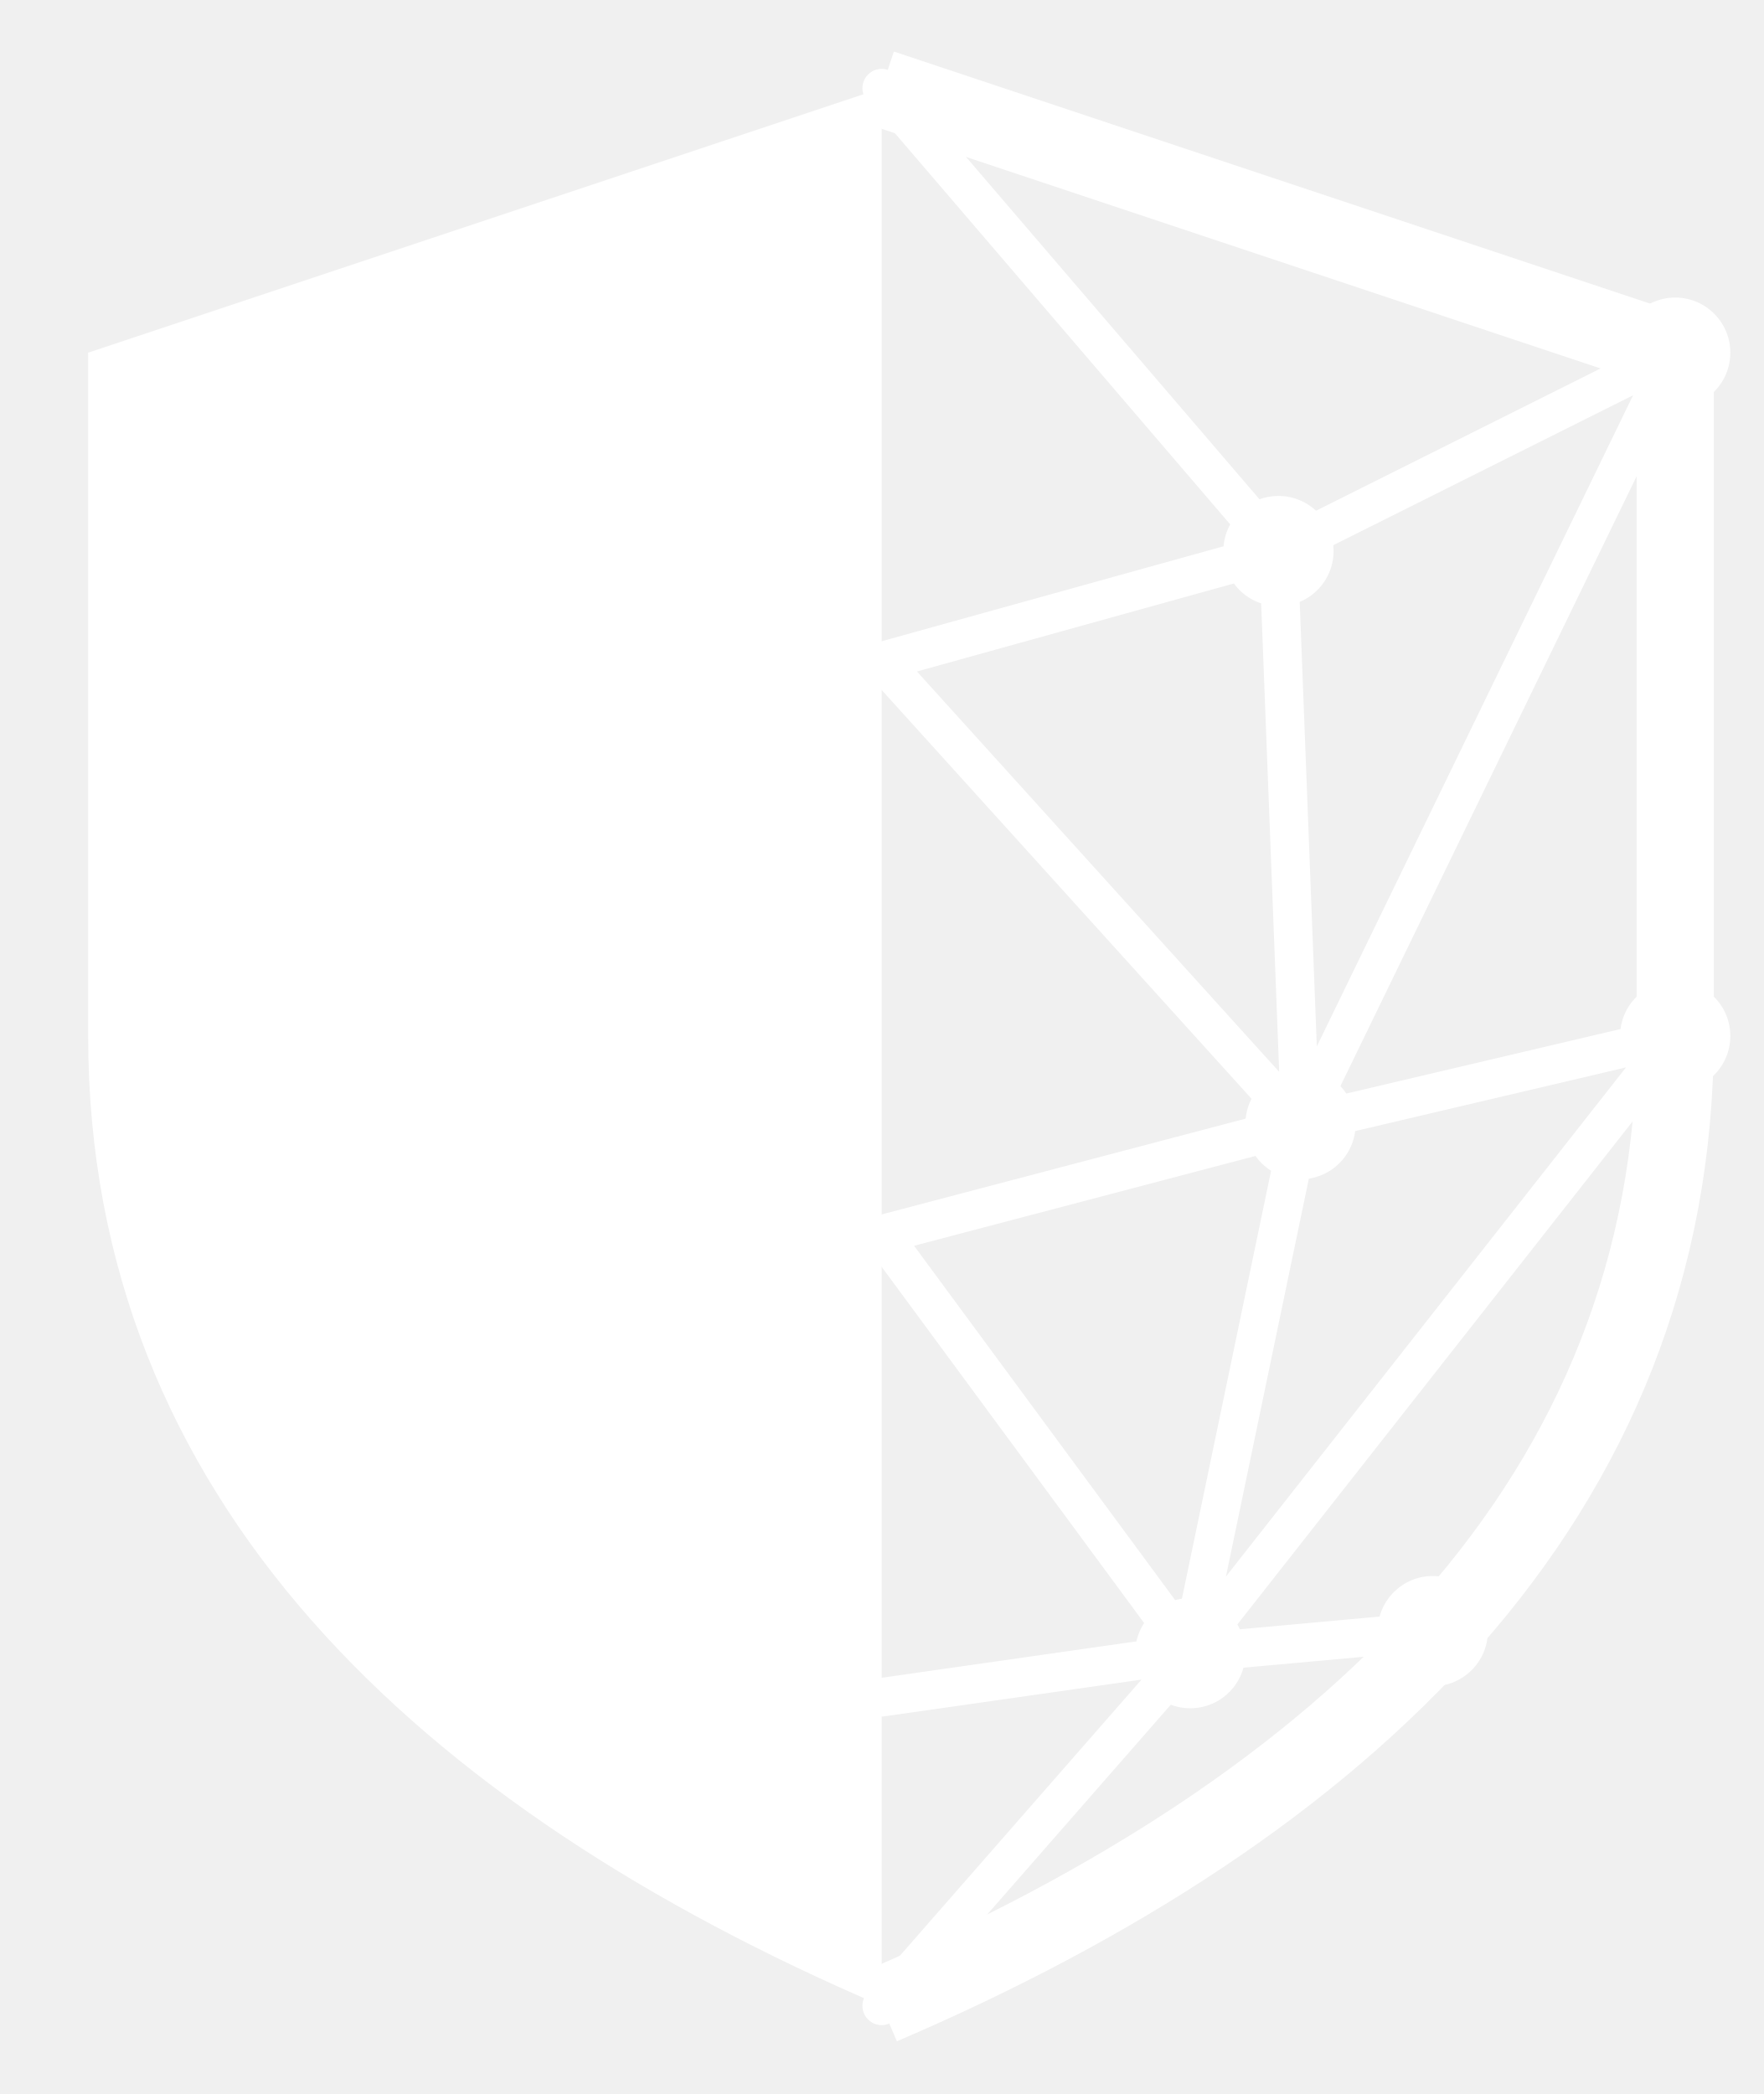
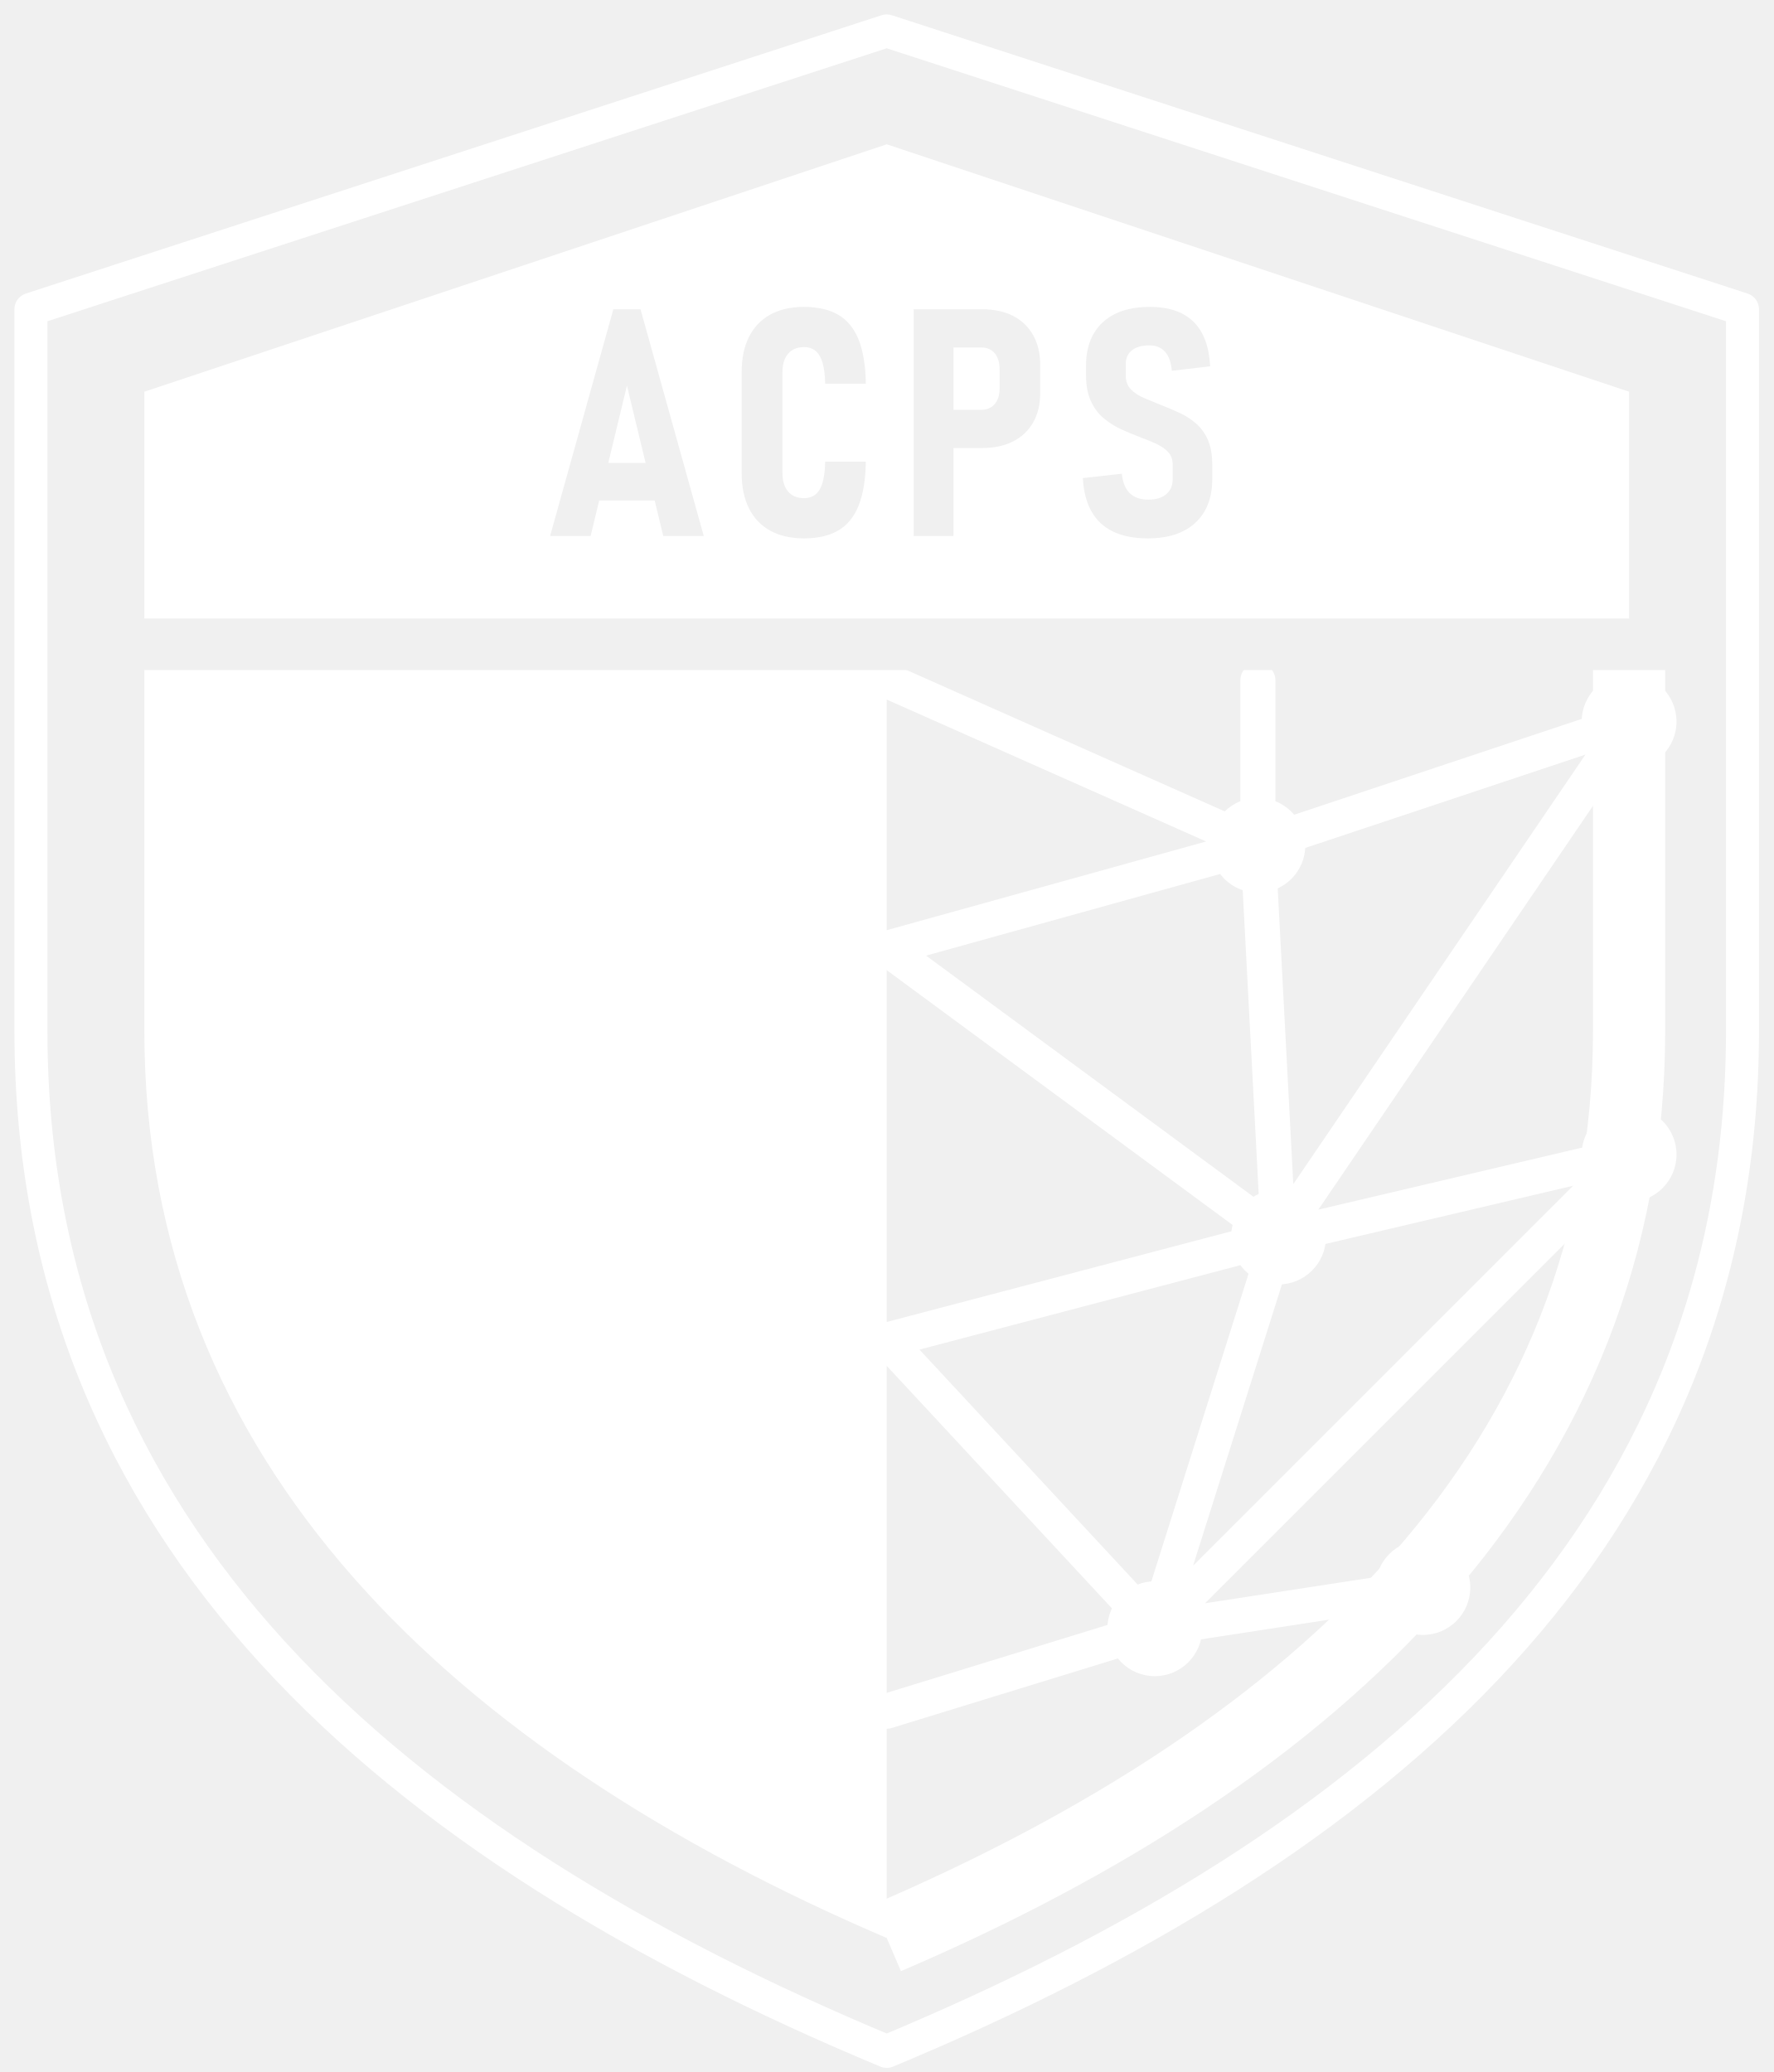
- <svg xmlns="http://www.w3.org/2000/svg" viewBox="20 6 160 190" role="img" aria-label="ACPS Lab">
-   <path d="M100 14 L28 38 V100 C28 142 58 170 100 188 Z" fill="#ffffff" />
-   <path d="M100 14 L172 38 V100 C172 142 142 170 100 188" fill="none" stroke="#ffffff" stroke-width="7" stroke-linejoin="round" />
-   <path d="M100 14 L136 56 M136 56 L172 38 M136 56 L100 66 M136 56 L138 108 M100 66 L138 108 M172 38 L138 108 M138 108 L172 100 M138 108 L100 118 M138 108 L128 156 M100 118 L128 156 M172 100 L128 156 M128 156 L100 160 M128 156 L100 188 M128 156 L150 154" fill="none" stroke="#ffffff" stroke-width="3.5" stroke-linecap="round" />
-   <g fill="#ffffff">
-     <circle cx="172" cy="38" r="5" />
-     <circle cx="172" cy="100" r="5" />
-     <circle cx="150" cy="154" r="5" />
-     <circle cx="136" cy="56" r="5" />
-     <circle cx="138" cy="108" r="5" />
-     <circle cx="128" cy="156" r="5" />
+ <svg xmlns="http://www.w3.org/2000/svg" viewBox="14 0 172 201" role="img" aria-label="ACPS Lab">
+   <defs>
+     <clipPath id="md-clip">
+       <path d="M100 14 L172 38 V100 C172 142 142 170 100 188 C58 170 28 142 28 100 V38 Z" />
+     </clipPath>
+     <mask id="md-ko" maskUnits="userSpaceOnUse" x="0" y="0" width="200" height="200">
+       <rect width="200" height="200" fill="#fff" />
+       <path transform="translate(67.06 52) scale(0.3099)" d="M0.941 0.0 20.742 -70.996H29.239L49.04 0.0H36.358L24.991 -47.08L13.623 0.0ZM12.889 -11.131V-22.897H37.27V-11.131Z M80.385 0.732Q74.252 0.732 69.877 -1.665Q65.502 -4.063 63.2 -8.633Q60.897 -13.203 60.897 -19.668V-51.279Q60.897 -57.793 63.2 -62.361Q65.502 -66.929 69.877 -69.329Q74.252 -71.729 80.385 -71.729Q86.991 -71.729 91.23 -69.199Q95.468 -66.67 97.548 -61.355Q99.628 -56.04 99.76 -47.7H87.035Q86.957 -51.704 86.222 -54.214Q85.488 -56.724 84.047 -57.932Q82.607 -59.141 80.385 -59.141Q77.231 -59.141 75.448 -57.082Q73.666 -55.024 73.666 -51.279V-19.668Q73.666 -15.967 75.448 -13.911Q77.231 -11.855 80.385 -11.855Q83.725 -11.855 85.324 -14.585Q86.923 -17.314 87.035 -23.296H99.76Q99.623 -14.961 97.543 -9.644Q95.463 -4.326 91.227 -1.797Q86.991 0.732 80.385 0.732Z M120.516 -27.539V-39.516H135.909Q138.538 -39.516 140.081 -41.309Q141.624 -43.102 141.624 -46.16V-52.172Q141.624 -55.381 140.108 -57.2Q138.592 -59.019 135.909 -59.019H120.516V-70.996H136.059Q141.77 -70.996 145.847 -68.901Q149.924 -66.807 152.127 -62.873Q154.331 -58.939 154.331 -53.437V-44.824Q154.331 -39.442 152.119 -35.561Q149.907 -31.68 145.818 -29.609Q141.729 -27.539 136.059 -27.539ZM114.729 0.0V-70.996H127.193V0.0Z M187.987 0.732Q181.591 0.732 177.178 -1.379Q172.766 -3.49 170.394 -7.677Q168.023 -11.865 167.668 -18.138L179.882 -19.509Q180.279 -15.466 182.351 -13.429Q184.423 -11.393 188.169 -11.393Q191.802 -11.393 193.798 -13.107Q195.793 -14.821 195.793 -17.819V-22.311Q195.793 -24.798 194.343 -26.322Q192.893 -27.845 190.536 -28.921Q188.179 -29.997 185.403 -31.022Q182.492 -32.106 179.532 -33.485Q176.571 -34.863 174.112 -36.947Q171.652 -39.03 170.158 -42.318Q168.664 -45.605 168.664 -50.531V-53.216Q168.664 -62.034 173.887 -66.881Q179.11 -71.729 188.671 -71.729Q197.574 -71.729 202.305 -67.082Q207.037 -62.435 207.518 -53.132L195.526 -51.732Q195.168 -55.713 193.384 -57.7Q191.6 -59.687 188.488 -59.687Q184.96 -59.687 183.026 -58.127Q181.093 -56.566 181.093 -53.756V-50.342Q181.093 -47.591 182.699 -45.934Q184.305 -44.277 186.919 -43.171Q189.533 -42.064 192.515 -40.866Q195.298 -39.798 198.064 -38.499Q200.829 -37.201 203.132 -35.203Q205.435 -33.206 206.809 -30.086Q208.183 -26.966 208.183 -22.217V-17.9Q208.183 -9.05 202.898 -4.159Q197.613 0.732 187.987 0.732Z" fill="#000" />
+       <rect x="0" y="60" width="200" height="5" fill="#000" />
+     </mask>
+   </defs>
+   <path d="M100 3 L183 30 V100 C183 149 148 179 100 199 C52 179 17 149 17 100 V30 Z" fill="none" stroke="#ffffff" stroke-width="3.2" stroke-linejoin="round" />
+   <g mask="url(#md-ko)">
+     <g clip-path="url(#md-clip)">
+       <rect x="0" y="0" width="200" height="62" fill="#ffffff" />
+       <rect x="0" y="62" width="100" height="140" fill="#ffffff" />
+     </g>
+     <path d="M172 62 V100 C172 142 142 170 100 188" fill="none" stroke="#ffffff" stroke-width="7" stroke-linejoin="round" />
+     <path d="M136 82 L172 70 M136 82 L100 92 M136 82 L138 120 M100 92 L138 120 M172 70 L138 120 M138 120 L172 112 M138 120 L100 130 M138 120 L126 158 M100 130 L126 158 M172 112 L126 158 M126 158 L100 166 M126 158 L152 154 M100 66 L136 82 M136 66 L136 82" fill="none" stroke="#ffffff" stroke-width="3.4" stroke-linecap="round" />
+     <g fill="#ffffff">
+       <circle cx="172" cy="70" r="4.6" />
+       <circle cx="172" cy="112" r="4.6" />
+       <circle cx="152" cy="154" r="4.6" />
+       <circle cx="136" cy="82" r="4.6" />
+       <circle cx="138" cy="120" r="4.6" />
+       <circle cx="126" cy="158" r="4.6" />
+     </g>
  </g>
</svg>
